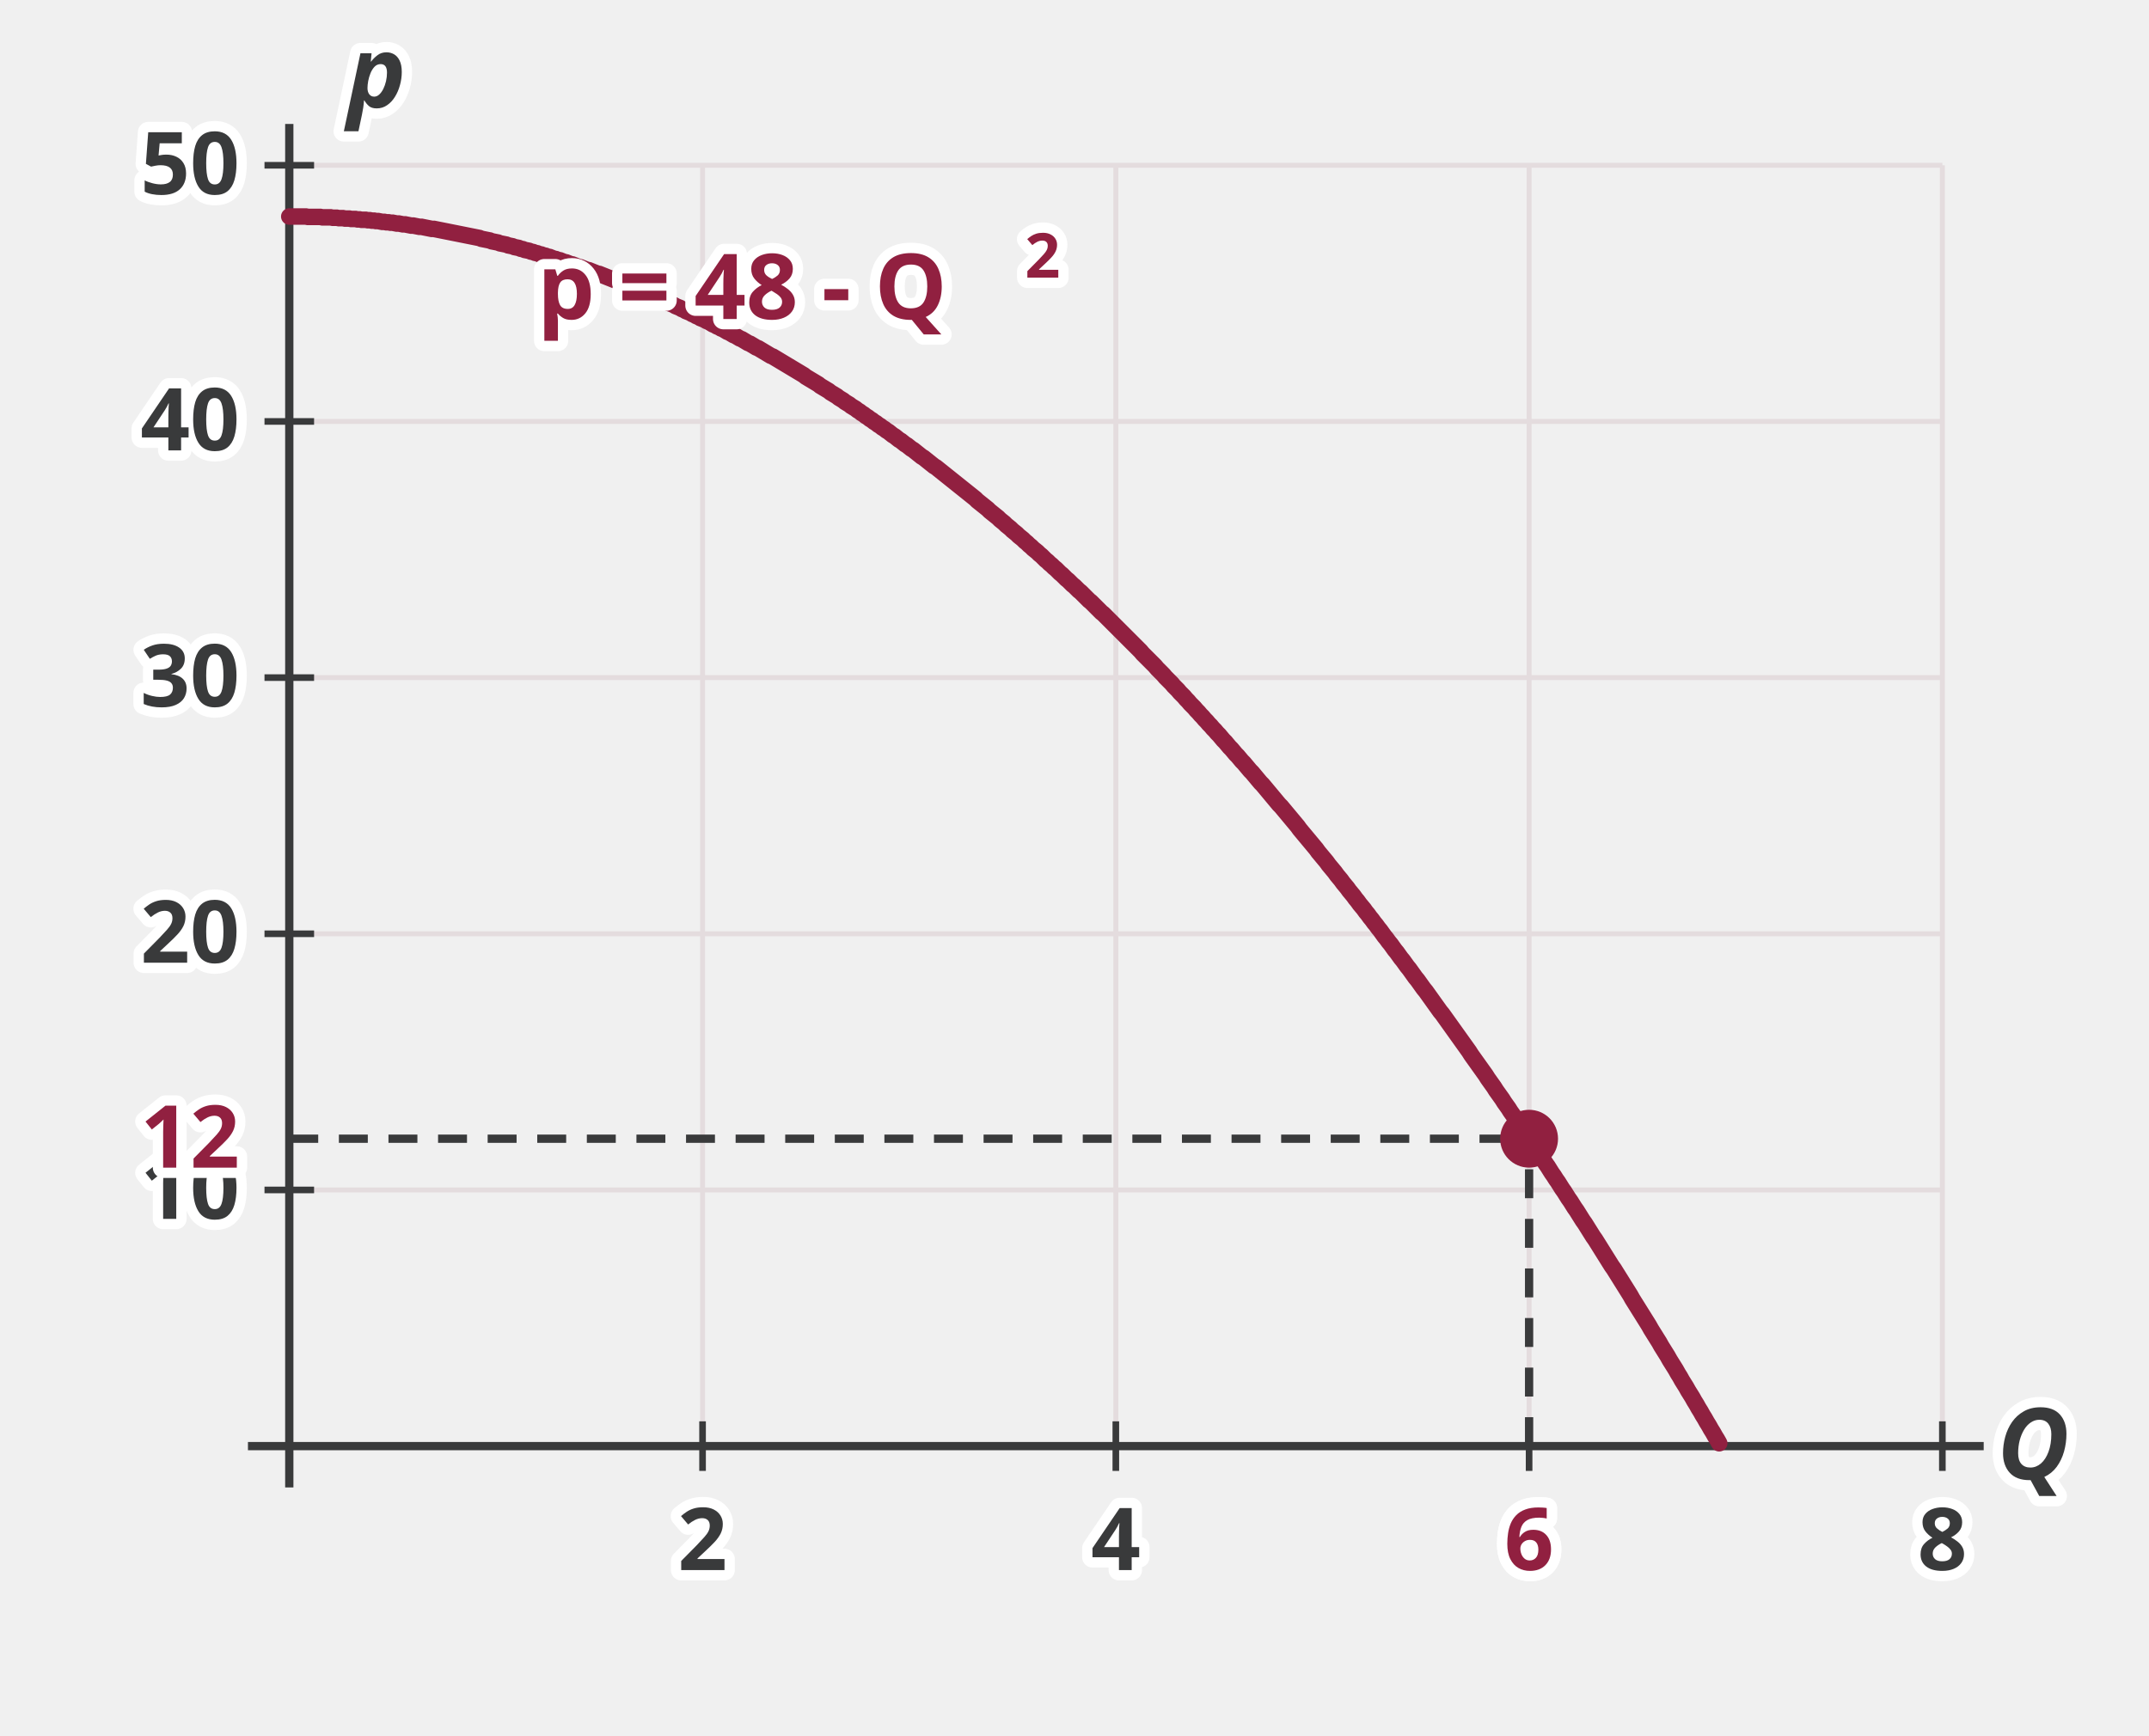
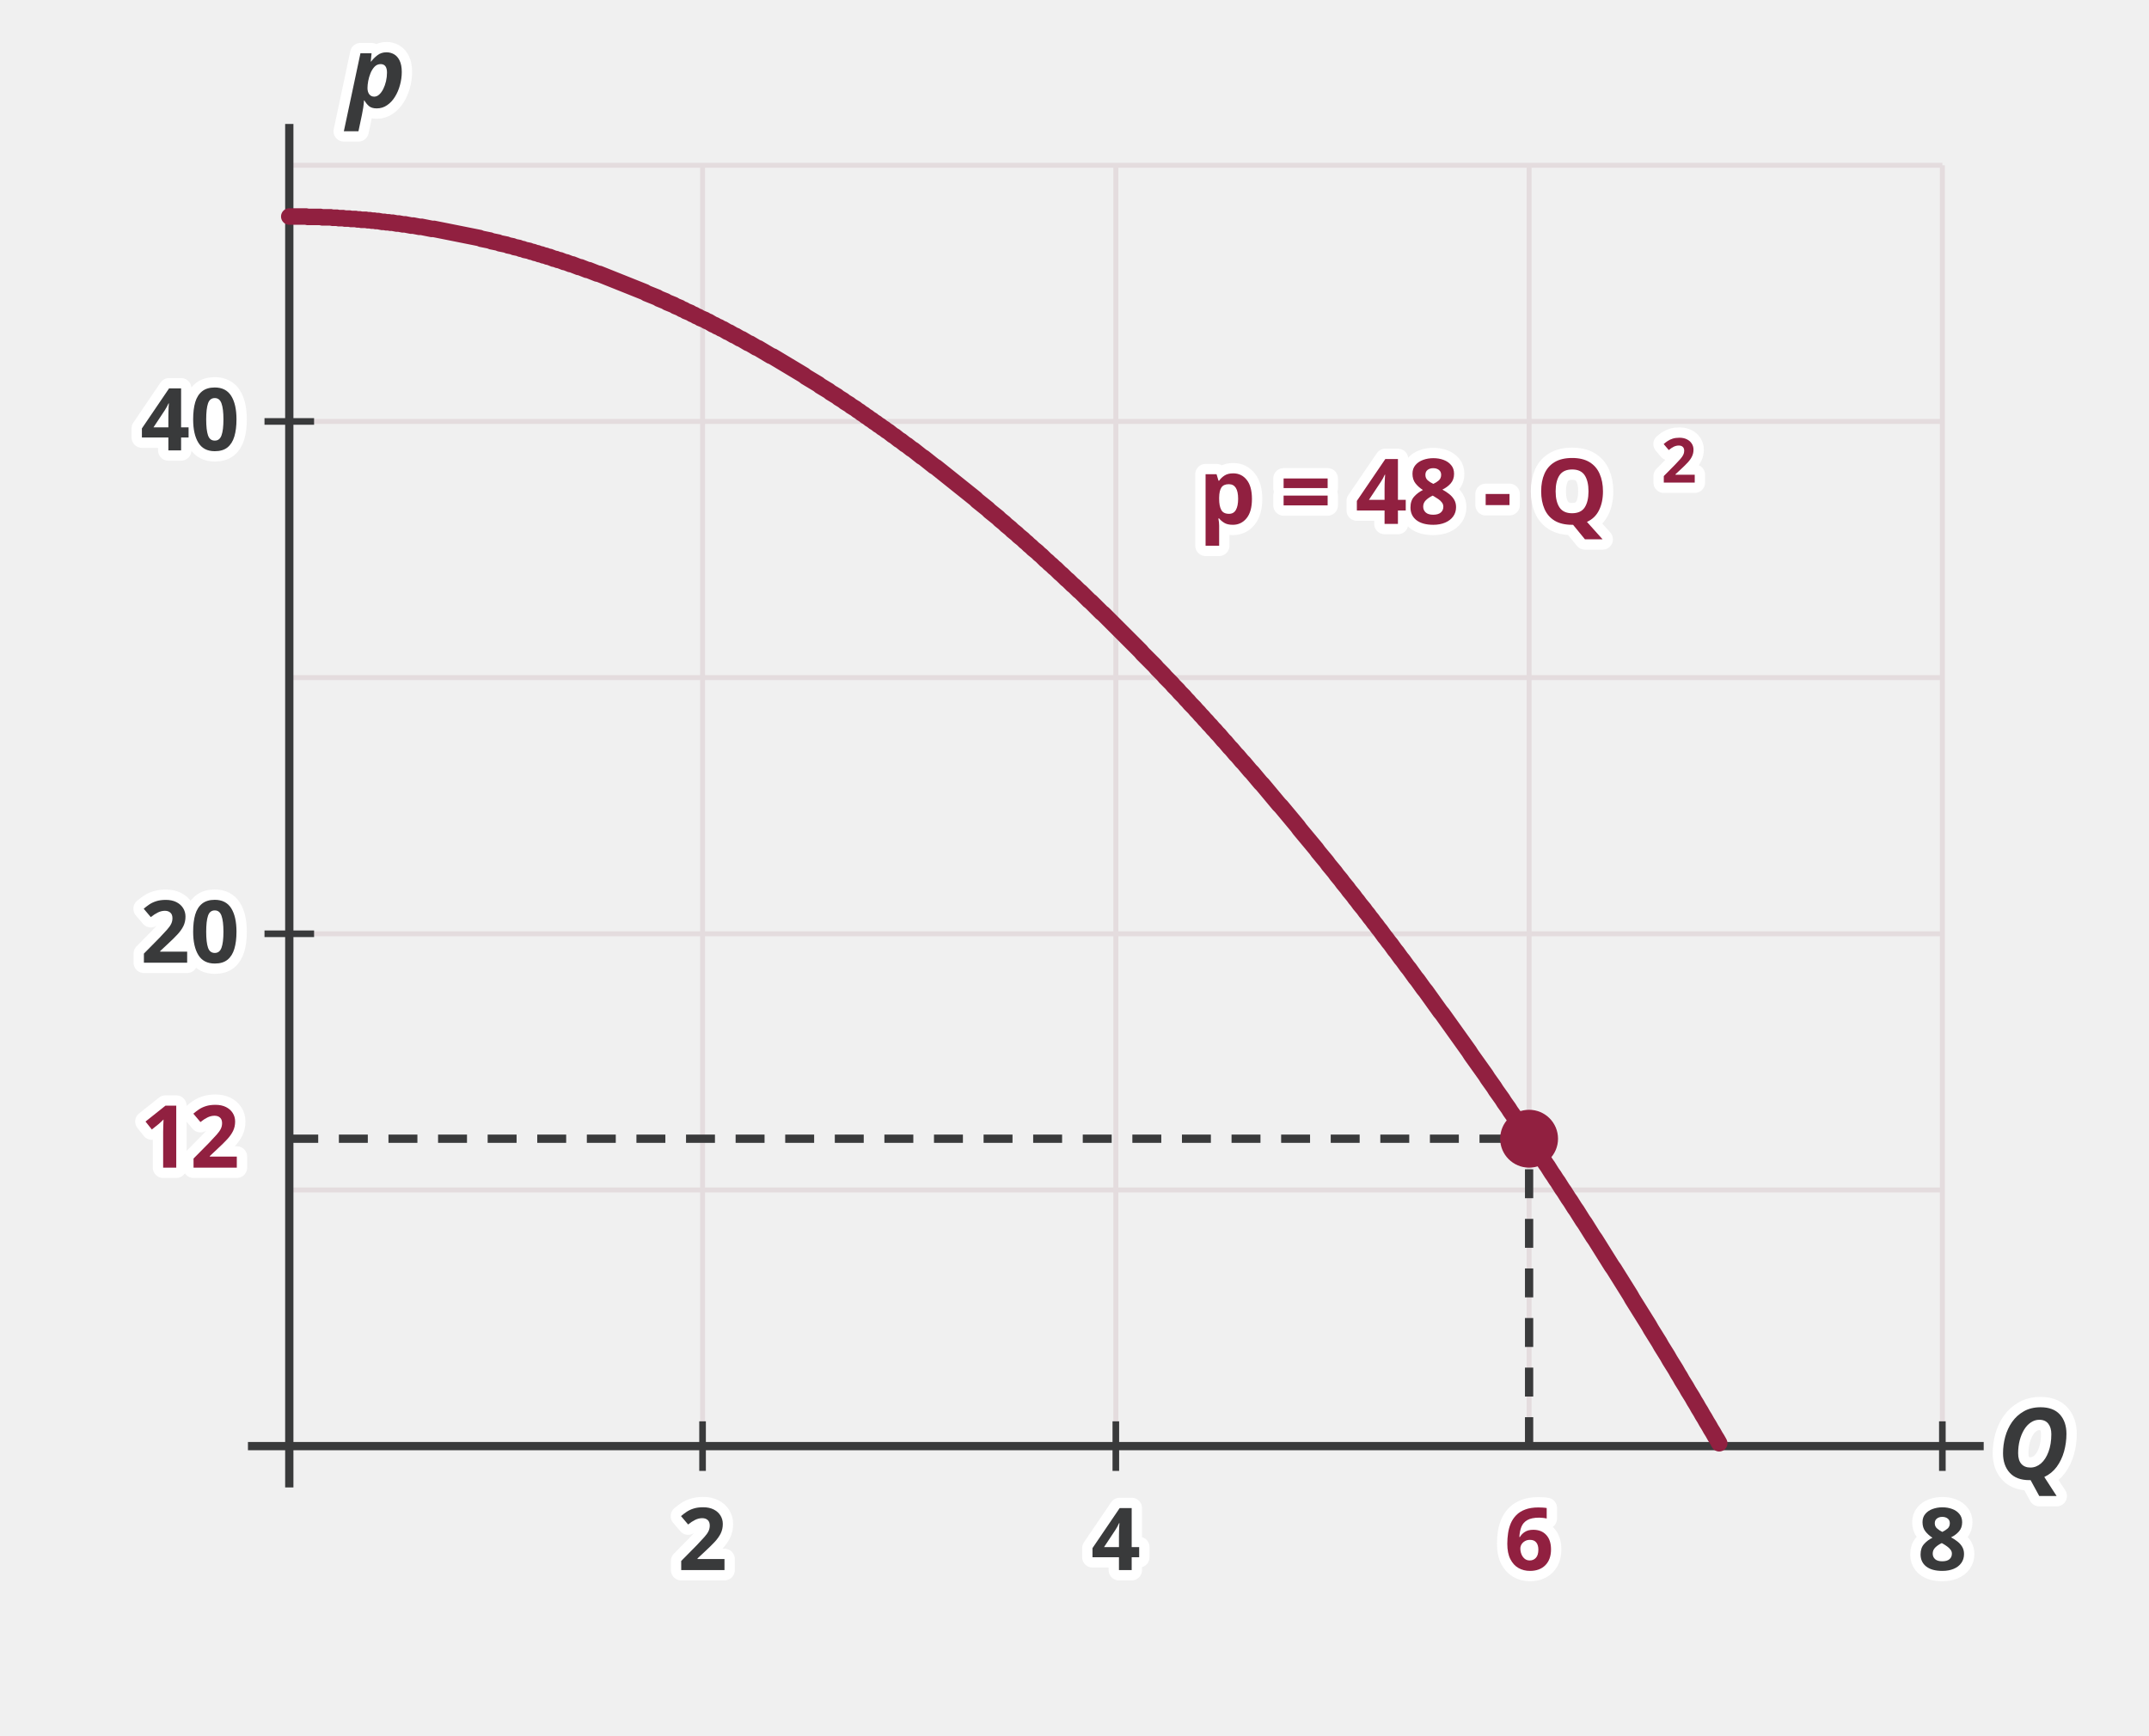
<svg xmlns="http://www.w3.org/2000/svg" viewBox="0 0 520 420" role="img">
  <line x1="170.0" y1="40" x2="170.0" y2="350" stroke="#e4dcde" stroke-width="1.2" />
  <line x1="270.0" y1="40" x2="270.0" y2="350" stroke="#e4dcde" stroke-width="1.2" />
  <line x1="370.0" y1="40" x2="370.0" y2="350" stroke="#e4dcde" stroke-width="1.2" />
  <line x1="470.0" y1="40" x2="470.0" y2="350" stroke="#e4dcde" stroke-width="1.2" />
  <line x1="70" y1="288.0" x2="470" y2="288.0" stroke="#e4dcde" stroke-width="1.2" />
  <line x1="70" y1="226.0" x2="470" y2="226.0" stroke="#e4dcde" stroke-width="1.2" />
  <line x1="70" y1="164.0" x2="470" y2="164.0" stroke="#e4dcde" stroke-width="1.2" />
  <line x1="70" y1="102.0" x2="470" y2="102.0" stroke="#e4dcde" stroke-width="1.2" />
  <line x1="70" y1="40.0" x2="470" y2="40.0" stroke="#e4dcde" stroke-width="1.2" />
  <line x1="60" y1="350.0" x2="480" y2="350.0" stroke="#393A3B" stroke-width="2" />
  <line x1="70.0" y1="360" x2="70.0" y2="30" stroke="#393A3B" stroke-width="2" />
  <text x="492.0" y="358.0" font-family="sans-serif" font-weight="700" font-style="italic" font-size="24" fill="#393A3B" text-anchor="middle" stroke="white" stroke-width="5" stroke-linejoin="round" paint-order="stroke">Q</text>
  <text x="84.0" y="26.0" font-family="sans-serif" font-weight="700" font-style="italic" font-size="24" fill="#393A3B" text-anchor="start" stroke="white" stroke-width="5" stroke-linejoin="round" paint-order="stroke">p</text>
  <line x1="170.0" y1="344.0" x2="170.0" y2="356.0" stroke="#393A3B" stroke-width="1.6" />
  <text x="170.0" y="380.0" font-family="sans-serif" font-weight="700" font-size="21" fill="#393A3B" text-anchor="middle" stroke="white" stroke-width="5" stroke-linejoin="round" paint-order="stroke">2</text>
  <line x1="270.0" y1="344.0" x2="270.0" y2="356.0" stroke="#393A3B" stroke-width="1.6" />
  <text x="270.0" y="380.0" font-family="sans-serif" font-weight="700" font-size="21" fill="#393A3B" text-anchor="middle" stroke="white" stroke-width="5" stroke-linejoin="round" paint-order="stroke">4</text>
-   <line x1="370.0" y1="344.0" x2="370.0" y2="356.0" stroke="#393A3B" stroke-width="1.6" />
-   <text x="370.0" y="380.0" font-family="sans-serif" font-weight="700" font-size="21" fill="#393A3B" text-anchor="middle" stroke="white" stroke-width="5" stroke-linejoin="round" paint-order="stroke">6</text>
  <line x1="470.0" y1="344.0" x2="470.0" y2="356.0" stroke="#393A3B" stroke-width="1.6" />
  <text x="470.0" y="380.0" font-family="sans-serif" font-weight="700" font-size="21" fill="#393A3B" text-anchor="middle" stroke="white" stroke-width="5" stroke-linejoin="round" paint-order="stroke">8</text>
-   <line x1="64.0" y1="288.0" x2="76.0" y2="288.0" stroke="#393A3B" stroke-width="1.6" />
-   <text x="58.0" y="295.0" font-family="sans-serif" font-weight="700" font-size="21" fill="#393A3B" text-anchor="end" stroke="white" stroke-width="5" stroke-linejoin="round" paint-order="stroke">10</text>
  <line x1="64.0" y1="226.0" x2="76.0" y2="226.0" stroke="#393A3B" stroke-width="1.6" />
  <text x="58.0" y="233.0" font-family="sans-serif" font-weight="700" font-size="21" fill="#393A3B" text-anchor="end" stroke="white" stroke-width="5" stroke-linejoin="round" paint-order="stroke">20</text>
-   <line x1="64.0" y1="164.0" x2="76.0" y2="164.0" stroke="#393A3B" stroke-width="1.6" />
-   <text x="58.0" y="171.0" font-family="sans-serif" font-weight="700" font-size="21" fill="#393A3B" text-anchor="end" stroke="white" stroke-width="5" stroke-linejoin="round" paint-order="stroke">30</text>
  <line x1="64.0" y1="102.0" x2="76.0" y2="102.0" stroke="#393A3B" stroke-width="1.6" />
  <text x="58.0" y="109.0" font-family="sans-serif" font-weight="700" font-size="21" fill="#393A3B" text-anchor="end" stroke="white" stroke-width="5" stroke-linejoin="round" paint-order="stroke">40</text>
-   <line x1="64.0" y1="40.0" x2="76.0" y2="40.0" stroke="#393A3B" stroke-width="1.6" />
-   <text x="58.0" y="47.0" font-family="sans-serif" font-weight="700" font-size="21" fill="#393A3B" text-anchor="end" stroke="white" stroke-width="5" stroke-linejoin="round" paint-order="stroke">50</text>
  <polyline points="70.0,52.4 70.5,52.4 71.0,52.4 71.5,52.4 72.0,52.4 72.5,52.4 73.0,52.4 73.5,52.4 74.0,52.4 74.5,52.5 75.0,52.5 75.5,52.5 76.0,52.5 76.5,52.5 77.0,52.5 77.5,52.5 78.0,52.6 78.5,52.6 79.0,52.6 79.5,52.6 80.0,52.6 80.5,52.7 81.0,52.7 81.5,52.7 82.0,52.8 82.5,52.8 83.0,52.8 83.5,52.9 84.0,52.9 84.5,52.9 85.0,53.0 85.5,53.0 86.0,53.0 86.5,53.1 87.0,53.1 87.5,53.2 88.0,53.2 88.5,53.2 89.0,53.3 89.5,53.3 90.0,53.4 90.5,53.4 91.0,53.5 91.5,53.5 92.0,53.6 92.5,53.7 93.0,53.7 93.5,53.8 94.0,53.8 94.5,53.9 95.0,53.9 95.5,54.0 96.0,54.1 96.5,54.1 97.0,54.2 97.5,54.3 98.0,54.3 98.5,54.4 99.0,54.5 99.5,54.6 100.0,54.6 100.5,54.7 101.0,54.8 101.5,54.9 102.0,54.9 102.5,55.0 103.0,55.1 103.5,55.2 104.0,55.3 104.5,55.4 105.0,55.4 105.5,55.5 106.0,55.6 106.5,55.7 107.0,55.8 107.5,55.9 108.0,56.0 108.5,56.1 109.0,56.2 109.5,56.3 110.0,56.4 110.5,56.5 111.0,56.6 111.5,56.7 112.0,56.8 112.5,56.9 113.0,57.0 113.5,57.1 114.0,57.2 114.5,57.3 115.0,57.4 115.5,57.5 116.0,57.6 116.5,57.8 117.0,57.9 117.5,58.0 118.0,58.1 118.5,58.2 119.0,58.4 119.5,58.5 120.0,58.6 120.5,58.7 121.0,58.9 121.5,59.0 122.0,59.1 122.5,59.2 123.0,59.4 123.5,59.5 124.0,59.6 124.5,59.8 125.0,59.9 125.5,60.0 126.0,60.2 126.5,60.3 127.0,60.5 127.5,60.6 128.0,60.7 128.5,60.9 129.0,61.0 129.5,61.2 130.0,61.3 130.5,61.5 131.0,61.6 131.5,61.8 132.0,61.9 132.5,62.1 133.0,62.2 133.5,62.4 134.0,62.6 134.5,62.7 135.0,62.9 135.5,63.0 136.0,63.2 136.5,63.4 137.0,63.5 137.5,63.7 138.0,63.9 138.5,64.0 139.0,64.2 139.5,64.4 140.0,64.6 140.5,64.7 141.0,64.9 141.5,65.1 142.0,65.3 142.5,65.4 143.0,65.6 143.5,65.8 144.0,66.0 144.5,66.2 145.0,66.3 145.5,66.5 146.0,66.7 146.5,66.9 147.0,67.1 147.5,67.3 148.0,67.5 148.5,67.7 149.0,67.9 149.5,68.1 150.0,68.3 150.5,68.5 151.0,68.7 151.5,68.9 152.0,69.1 152.5,69.3 153.0,69.5 153.5,69.7 154.0,69.9 154.5,70.1 155.0,70.3 155.5,70.5 156.0,70.7 156.5,71.0 157.0,71.2 157.5,71.4 158.0,71.6 158.5,71.8 159.0,72.0 159.5,72.3 160.0,72.5 160.5,72.7 161.0,72.9 161.5,73.2 162.0,73.4 162.5,73.6 163.0,73.8 163.5,74.1 164.0,74.3 164.5,74.5 165.0,74.8 165.5,75.0 166.0,75.3 166.5,75.5 167.0,75.7 167.5,76.0 168.0,76.2 168.5,76.5 169.0,76.7 169.5,77.0 170.0,77.2 170.5,77.4 171.0,77.7 171.5,77.9 172.0,78.2 172.5,78.5 173.0,78.7 173.5,79.0 174.0,79.2 174.5,79.5 175.0,79.7 175.5,80.0 176.0,80.3 176.5,80.5 177.0,80.8 177.5,81.1 178.0,81.3 178.5,81.6 179.0,81.9 179.5,82.1 180.0,82.4 180.5,82.7 181.0,83.0 181.5,83.2 182.0,83.5 182.5,83.8 183.0,84.1 183.5,84.3 184.0,84.6 184.5,84.9 185.0,85.2 185.5,85.5 186.0,85.8 186.5,86.1 187.0,86.3 187.5,86.6 188.0,86.9 188.5,87.2 189.0,87.5 189.5,87.8 190.0,88.1 190.5,88.4 191.0,88.7 191.5,89.0 192.0,89.3 192.5,89.6 193.0,89.9 193.5,90.2 194.0,90.5 194.5,90.8 195.0,91.2 195.5,91.5 196.0,91.8 196.5,92.1 197.0,92.4 197.5,92.7 198.0,93.0 198.5,93.4 199.0,93.7 199.5,94.0 200.0,94.3 200.5,94.6 201.0,95.0 201.5,95.3 202.0,95.6 202.5,95.9 203.0,96.3 203.5,96.6 204.0,96.9 204.5,97.3 205.0,97.6 205.5,97.9 206.0,98.3 206.5,98.6 207.0,98.9 207.5,99.3 208.0,99.6 208.5,100.0 209.0,100.3 209.5,100.7 210.0,101.0 210.5,101.4 211.0,101.7 211.5,102.1 212.0,102.4 212.5,102.8 213.0,103.1 213.5,103.5 214.0,103.8 214.5,104.2 215.0,104.5 215.5,104.9 216.0,105.3 216.5,105.6 217.0,106.0 217.5,106.4 218.0,106.7 218.5,107.1 219.0,107.5 219.5,107.8 220.0,108.2 220.5,108.6 221.0,108.9 221.5,109.3 222.0,109.7 222.5,110.1 223.0,110.5 223.5,110.8 224.0,111.2 224.5,111.6 225.0,112.0 225.5,112.4 226.0,112.8 226.5,113.1 227.0,113.5 227.5,113.9 228.0,114.3 228.5,114.7 229.0,115.1 229.5,115.5 230.0,115.9 230.5,116.3 231.0,116.7 231.5,117.1 232.0,117.5 232.5,117.9 233.0,118.3 233.5,118.7 234.0,119.1 234.5,119.5 235.0,119.9 235.5,120.3 236.0,120.7 236.5,121.2 237.0,121.6 237.5,122.0 238.0,122.4 238.5,122.8 239.0,123.2 239.5,123.7 240.0,124.1 240.5,124.5 241.0,124.9 241.5,125.3 242.0,125.8 242.5,126.2 243.0,126.6 243.5,127.1 244.0,127.5 244.5,127.9 245.0,128.4 245.5,128.8 246.0,129.2 246.5,129.7 247.0,130.1 247.5,130.5 248.0,131.0 248.5,131.4 249.0,131.9 249.5,132.3 250.0,132.8 250.5,133.2 251.0,133.6 251.5,134.1 252.0,134.5 252.5,135.0 253.0,135.5 253.5,135.9 254.0,136.4 254.5,136.8 255.0,137.3 255.5,137.7 256.0,138.2 256.5,138.7 257.0,139.1 257.5,139.6 258.0,140.1 258.5,140.5 259.0,141.0 259.5,141.5 260.0,141.9 260.5,142.4 261.0,142.9 261.5,143.3 262.0,143.8 262.5,144.3 263.0,144.8 263.5,145.3 264.0,145.7 264.5,146.2 265.0,146.7 265.5,147.2 266.0,147.7 266.5,148.2 267.0,148.6 267.5,149.1 268.0,149.6 268.5,150.1 269.0,150.6 269.5,151.1 270.0,151.6 270.5,152.1 271.0,152.6 271.5,153.1 272.0,153.6 272.5,154.1 273.0,154.6 273.5,155.1 274.0,155.6 274.5,156.1 275.0,156.6 275.5,157.1 276.0,157.6 276.5,158.2 277.0,158.7 277.5,159.2 278.0,159.7 278.5,160.2 279.0,160.7 279.5,161.2 280.0,161.8 280.5,162.3 281.0,162.8 281.5,163.3 282.0,163.9 282.5,164.4 283.0,164.9 283.5,165.4 284.0,166.0 284.5,166.5 285.0,167.0 285.5,167.6 286.0,168.1 286.5,168.6 287.0,169.2 287.5,169.7 288.0,170.3 288.5,170.8 289.0,171.3 289.5,171.9 290.0,172.4 290.5,173.0 291.0,173.5 291.5,174.1 292.0,174.6 292.5,175.2 293.0,175.7 293.5,176.3 294.0,176.8 294.5,177.4 295.0,177.9 295.5,178.5 296.0,179.1 296.5,179.6 297.0,180.2 297.5,180.8 298.0,181.3 298.5,181.9 299.0,182.5 299.5,183.0 300.0,183.6 300.5,184.2 301.0,184.7 301.5,185.3 302.0,185.9 302.5,186.5 303.0,187.0 303.5,187.6 304.0,188.2 304.5,188.8 305.0,189.4 305.5,189.9 306.0,190.5 306.5,191.1 307.0,191.7 307.5,192.3 308.0,192.9 308.5,193.5 309.0,194.1 309.5,194.7 310.0,195.2 310.5,195.8 311.0,196.4 311.5,197.0 312.0,197.6 312.5,198.2 313.0,198.8 313.5,199.4 314.0,200.0 314.5,200.7 315.0,201.3 315.5,201.9 316.0,202.5 316.5,203.1 317.0,203.7 317.5,204.3 318.0,204.9 318.5,205.5 319.0,206.2 319.5,206.8 320.0,207.4 320.5,208.0 321.0,208.6 321.5,209.3 322.0,209.9 322.5,210.5 323.0,211.1 323.5,211.8 324.0,212.4 324.5,213.0 325.0,213.7 325.5,214.3 326.0,214.9 326.5,215.6 327.0,216.2 327.5,216.8 328.0,217.5 328.5,218.1 329.0,218.8 329.5,219.4 330.0,220.0 330.5,220.7 331.0,221.3 331.5,222.0 332.0,222.6 332.5,223.3 333.0,223.9 333.5,224.6 334.0,225.2 334.5,225.9 335.0,226.6 335.5,227.2 336.0,227.9 336.5,228.5 337.0,229.2 337.5,229.9 338.0,230.5 338.5,231.2 339.0,231.9 339.5,232.5 340.0,233.2 340.5,233.9 341.0,234.5 341.5,235.2 342.0,235.9 342.5,236.6 343.0,237.2 343.5,237.9 344.0,238.6 344.5,239.3 345.0,239.9 345.5,240.6 346.0,241.3 346.5,242.0 347.0,242.7 347.5,243.4 348.0,244.1 348.5,244.8 349.0,245.4 349.5,246.1 350.0,246.8 350.5,247.5 351.0,248.2 351.5,248.9 352.0,249.6 352.5,250.3 353.0,251.0 353.5,251.7 354.0,252.4 354.5,253.1 355.0,253.8 355.5,254.5 356.0,255.3 356.5,256.0 357.0,256.7 357.5,257.4 358.0,258.1 358.5,258.8 359.0,259.5 359.5,260.2 360.0,261.0 360.5,261.7 361.0,262.4 361.5,263.1 362.0,263.9 362.5,264.6 363.0,265.3 363.5,266.0 364.0,266.8 364.5,267.5 365.0,268.2 365.5,269.0 366.0,269.7 366.5,270.4 367.0,271.2 367.5,271.9 368.0,272.6 368.5,273.4 369.0,274.1 369.5,274.9 370.0,275.6 370.5,276.3 371.0,277.1 371.5,277.8 372.0,278.6 372.5,279.3 373.0,280.1 373.5,280.8 374.0,281.6 374.5,282.3 375.0,283.1 375.5,283.9 376.0,284.6 376.5,285.4 377.0,286.1 377.5,286.9 378.0,287.7 378.5,288.4 379.0,289.2 379.5,290.0 380.0,290.7 380.5,291.5 381.0,292.3 381.5,293.0 382.0,293.8 382.5,294.6 383.0,295.4 383.5,296.1 384.0,296.9 384.5,297.7 385.0,298.5 385.5,299.3 386.0,300.0 386.5,300.8 387.0,301.6 387.5,302.4 388.0,303.2 388.5,304.0 389.0,304.8 389.5,305.6 390.0,306.4 390.5,307.1 391.0,307.9 391.5,308.7 392.0,309.5 392.5,310.3 393.0,311.1 393.5,311.9 394.0,312.7 394.5,313.5 395.0,314.4 395.5,315.2 396.0,316.0 396.5,316.8 397.0,317.6 397.5,318.4 398.0,319.2 398.5,320.0 399.0,320.8 399.5,321.7 400.0,322.5 400.5,323.3 401.0,324.1 401.5,324.9 402.0,325.8 402.5,326.6 403.0,327.4 403.5,328.2 404.0,329.1 404.5,329.9 405.0,330.7 405.5,331.5 406.0,332.4 406.5,333.2 407.0,334.1 407.5,334.9 408.0,335.7 408.5,336.6 409.0,337.4 409.5,338.2 410.0,339.1 410.5,339.9 411.0,340.8 411.5,341.6 412.0,342.5 412.5,343.3 413.0,344.2 413.5,345.0 414.0,345.9 414.5,346.7 415.0,347.6 415.5,348.4 416.0,349.3" fill="none" stroke="#912040" stroke-width="4" stroke-linecap="round" />
  <line x1="70.0" y1="275.6" x2="370.0" y2="275.6" stroke="#393A3B" stroke-width="2" stroke-dasharray="7 5" />
  <line x1="370.0" y1="350.0" x2="370.0" y2="275.6" stroke="#393A3B" stroke-width="2" stroke-dasharray="7 5" />
  <circle cx="370.0" cy="275.6" r="7" fill="#912040" />
-   <text x="130.0" y="77.2" font-family="sans-serif" font-weight="700" font-size="22" fill="#912040" text-anchor="start" stroke="white" stroke-width="5" stroke-linejoin="round" paint-order="stroke">p = 48 - Q</text>
-   <text x="248.0" y="67.2" font-family="sans-serif" font-weight="700" font-size="15" fill="#912040" text-anchor="start" stroke="white" stroke-width="5" stroke-linejoin="round" paint-order="stroke">2</text>
+   <text x="290.0" y="126.8" font-family="sans-serif" font-weight="700" font-size="22" fill="#912040" text-anchor="start" stroke="white" stroke-width="5" stroke-linejoin="round" paint-order="stroke">p = 48 - Q</text>
+   <text x="402.0" y="116.8" font-family="sans-serif" font-weight="700" font-size="15" fill="#912040" text-anchor="start" stroke="white" stroke-width="5" stroke-linejoin="round" paint-order="stroke">2</text>
  <text x="58.0" y="282.6" font-family="sans-serif" font-weight="700" font-size="21" fill="#912040" text-anchor="end" stroke="white" stroke-width="5" stroke-linejoin="round" paint-order="stroke">12</text>
  <text x="370.0" y="380.0" font-family="sans-serif" font-weight="700" font-size="21" fill="#912040" text-anchor="middle" stroke="white" stroke-width="5" stroke-linejoin="round" paint-order="stroke">6</text>
</svg>
